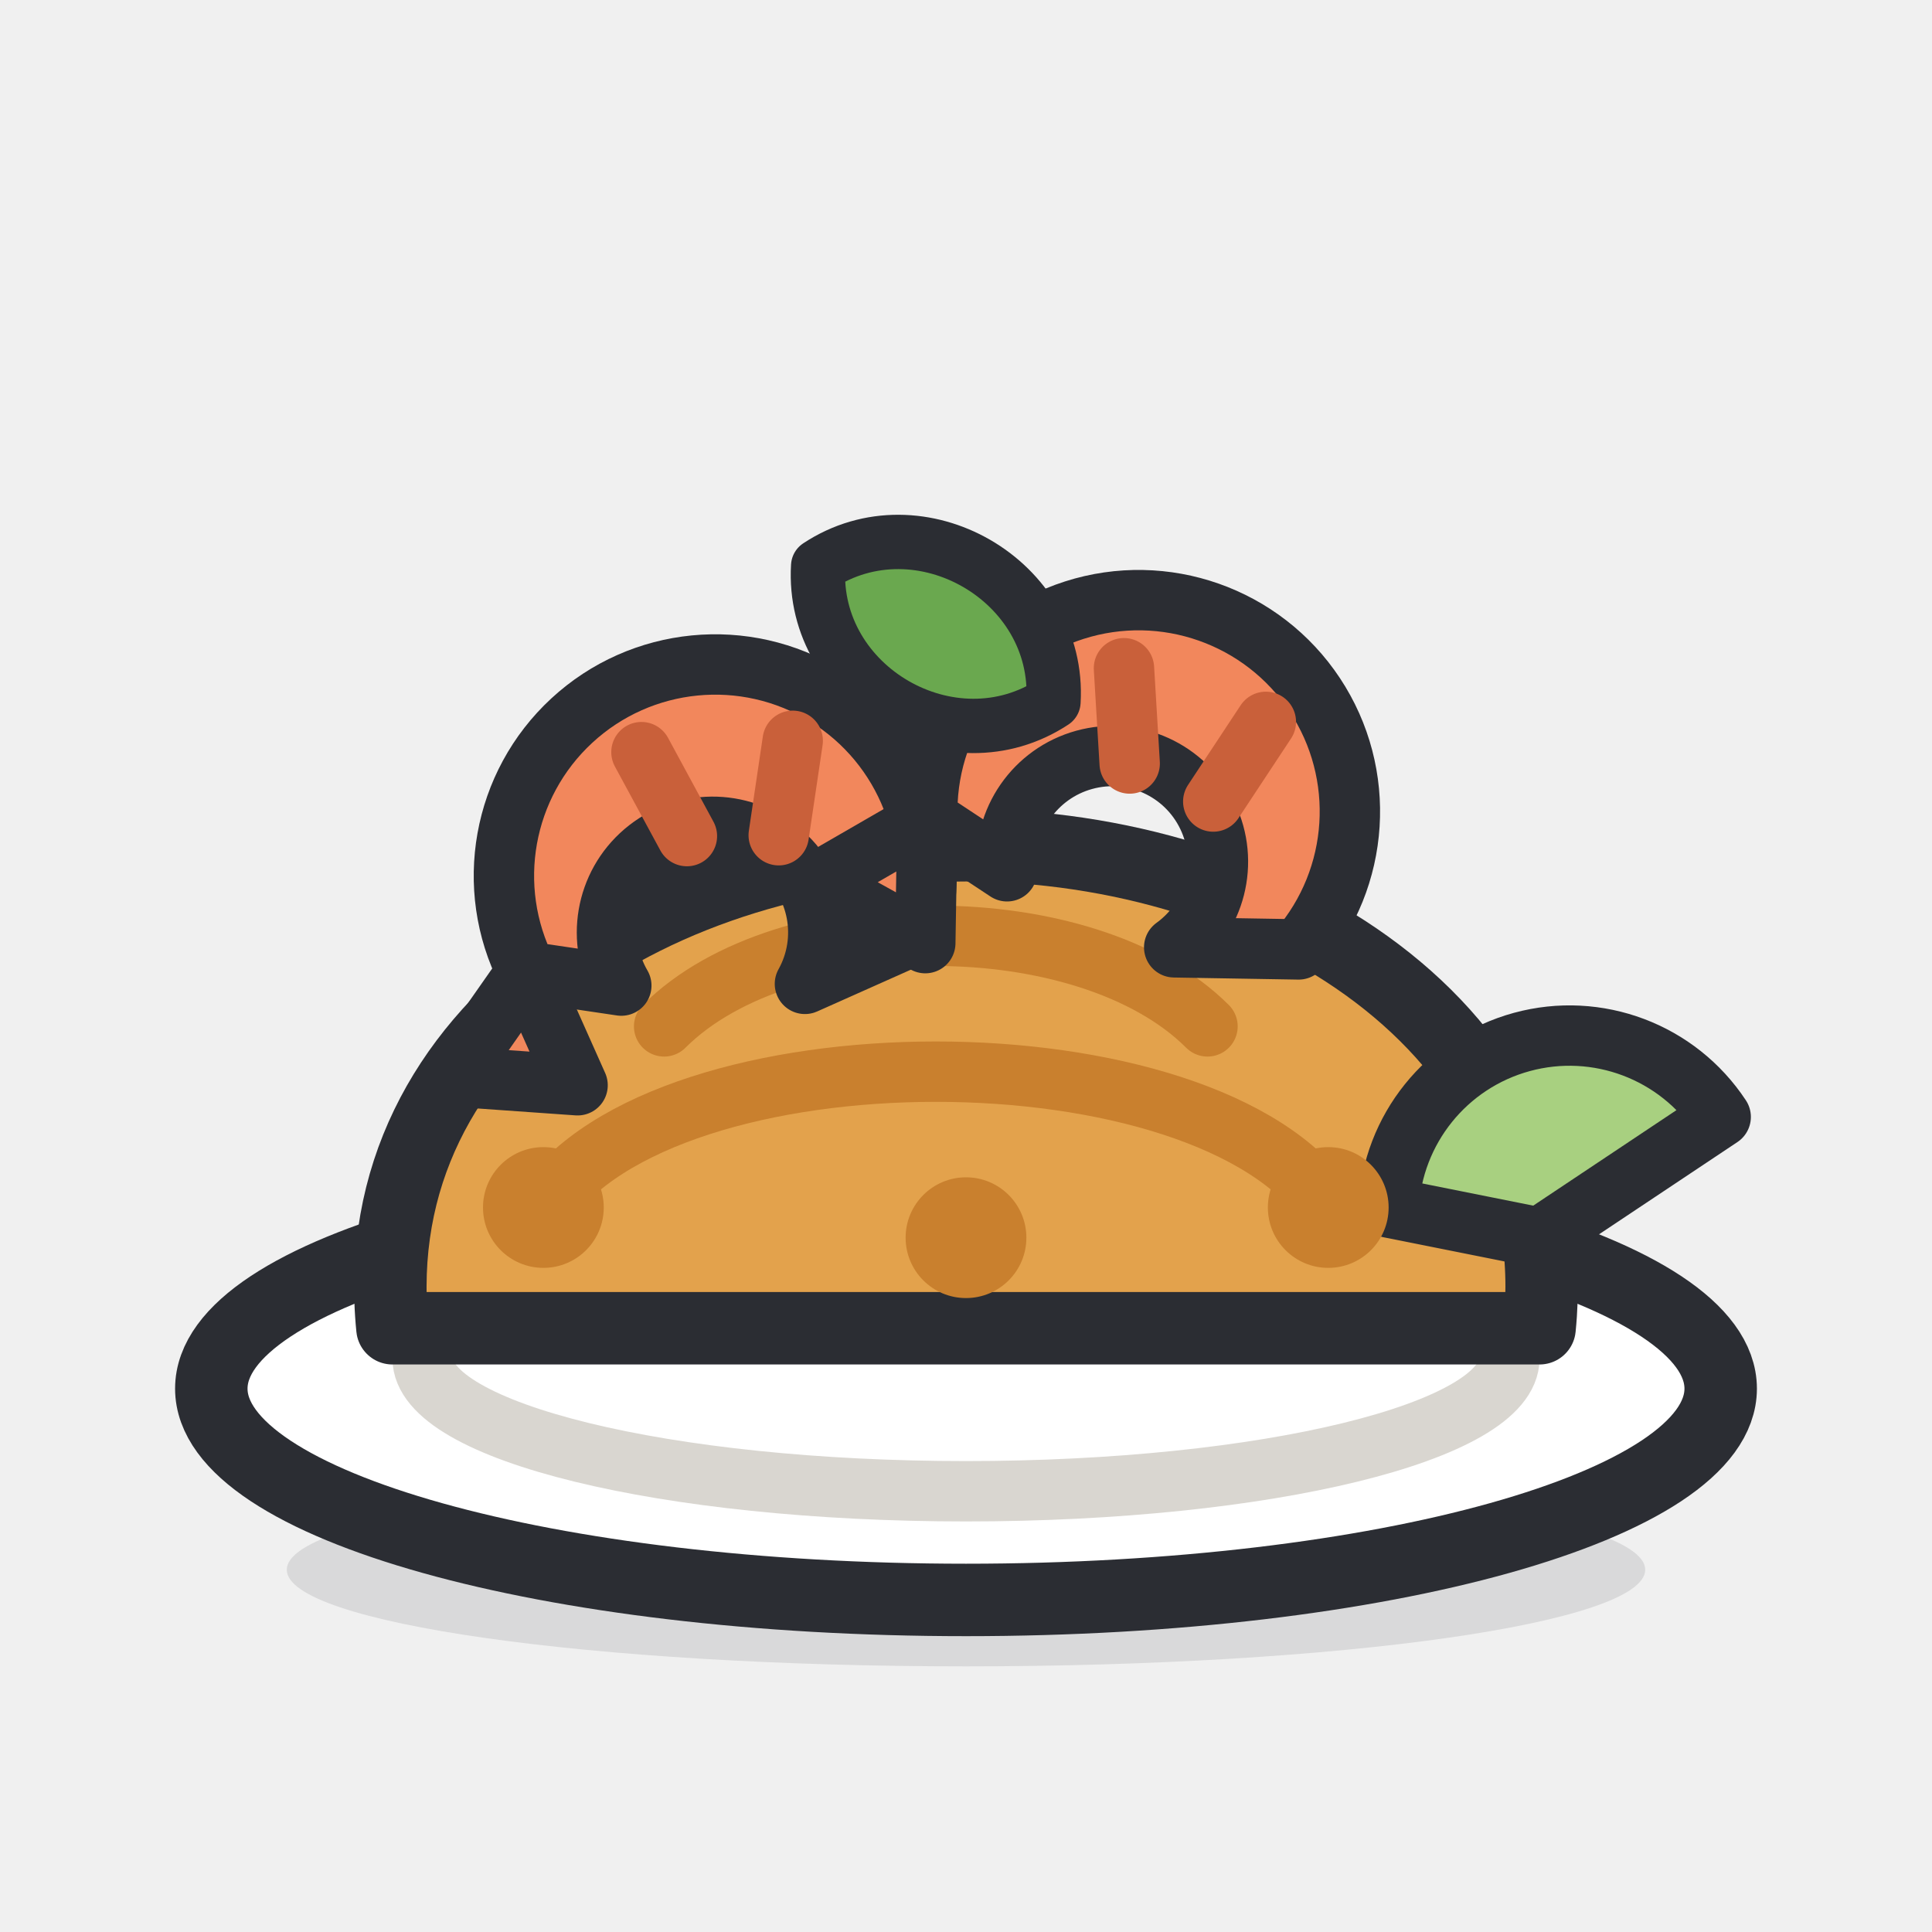
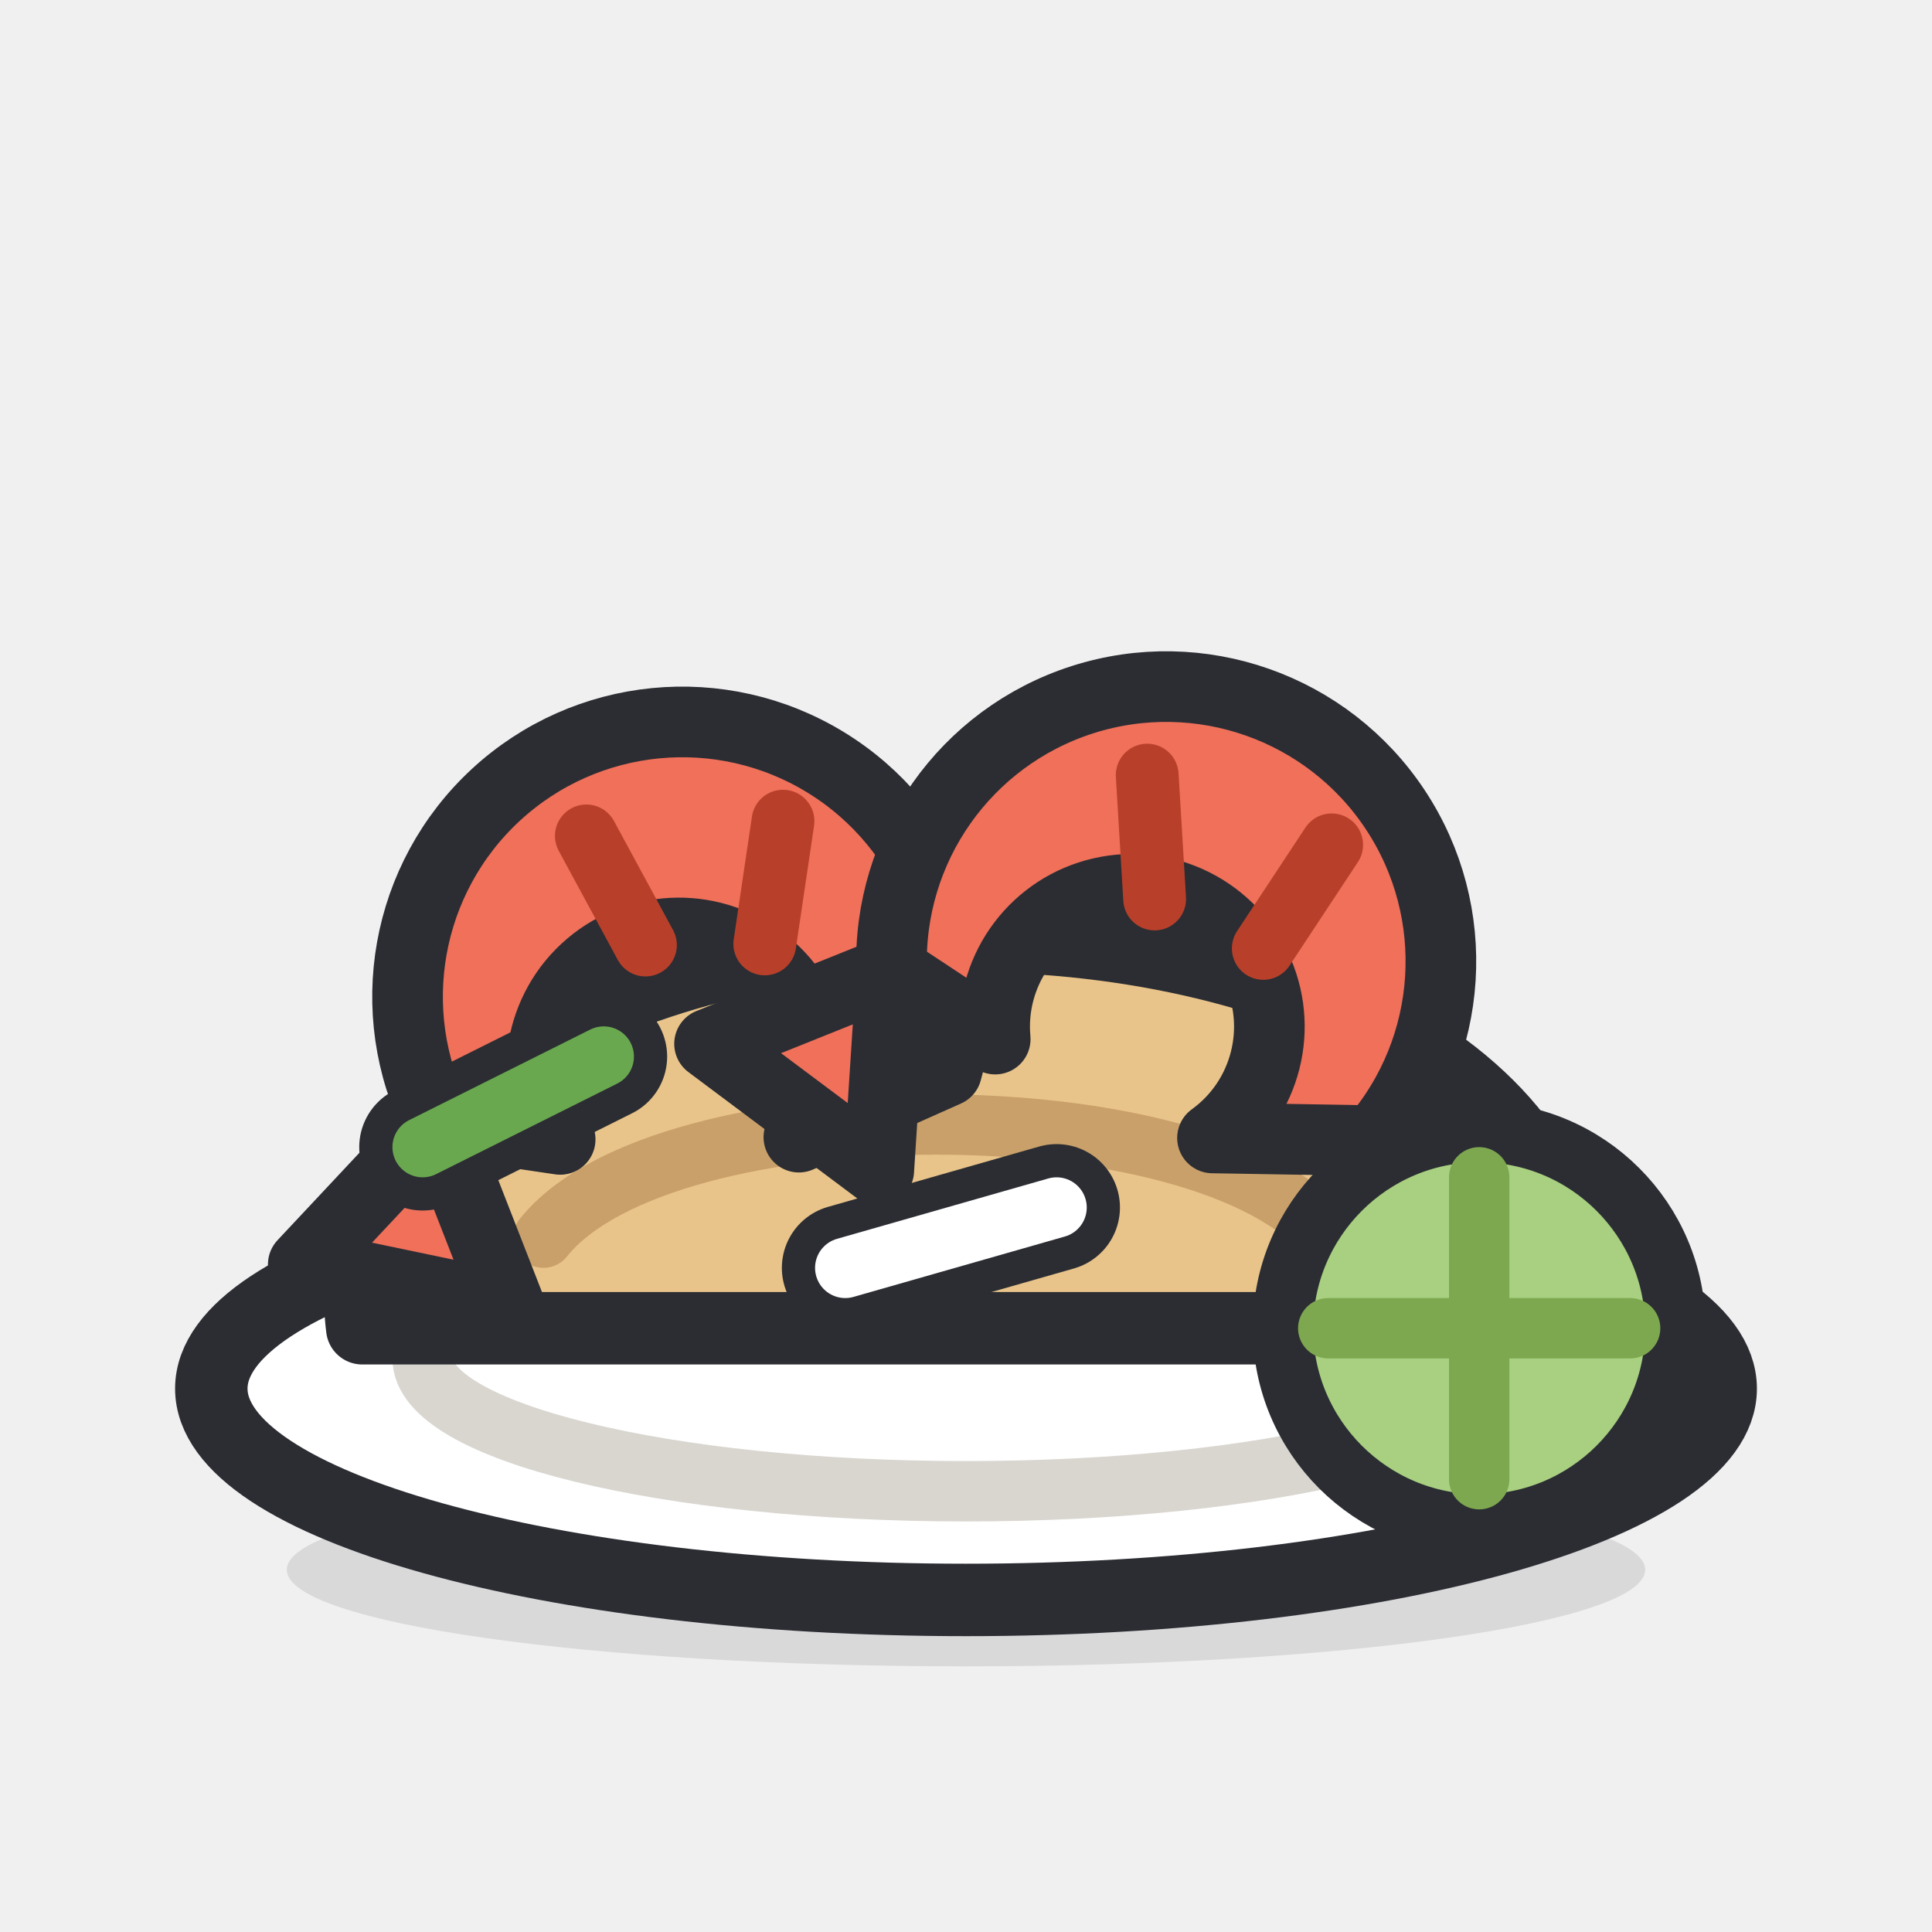
<svg xmlns="http://www.w3.org/2000/svg" viewBox="0 0 64 64">
  <ellipse cx="32" cy="52" rx="22.5" ry="3.2" fill="#2b2d33" opacity=".12" />
  <g fill="#ffffff" stroke="#2b2d33" stroke-width="2.4" stroke-linejoin="round" stroke-linecap="round">
    <ellipse cx="32" cy="46" rx="25" ry="7" />
  </g>
  <g fill="none" stroke="#d9d6d0" stroke-width="2.0" stroke-linecap="round" stroke-linejoin="round">
    <ellipse cx="32" cy="45" rx="18" ry="4.4" />
  </g>
-   <g fill="#e3a24c" stroke="#2b2d33" stroke-width="2.4" stroke-linejoin="round" stroke-linecap="round">
-     <path d="M13 44c-1-10 9-16 19-16s20 6 19 16z" />
+   <g fill="#e9c48a" stroke="#2b2d33" stroke-width="2.4" stroke-linejoin="round" stroke-linecap="round">
+     <path d="M12 44c-1-8 9-13 20-13s21 5 20 13z" />
  </g>
-   <g fill="none" stroke="#c9802e" stroke-width="2.0" stroke-linecap="round" stroke-linejoin="round">
-     <path d="M18 40c4-6 22-6 26 0M22 34c4-4 14-4 18 0" />
+   <g fill="none" stroke="#c9a06a" stroke-width="2.0" stroke-linecap="round" stroke-linejoin="round">
+     <path d="M18 41c4-5 22-5 26 0" />
  </g>
-   <g transform="translate(24 29) rotate(-10)">
-     <g fill="#f2875c" stroke="#2b2d33" stroke-width="2.0" stroke-linejoin="round" stroke-linecap="round">
+   <g transform="translate(23 33) rotate(-10) scale(1.3)">
+     <g fill="#f0705a" stroke="#2b2d33" stroke-width="1.8" stroke-linejoin="round" stroke-linecap="round">
      <path d="M-7 2a7 7 0 1 1 13 1l-4 1a3.5 3.5 0 1 0-6-1z" />
    </g>
-     <g fill="#f2875c" stroke="#2b2d33" stroke-width="2.0" stroke-linejoin="round" stroke-linecap="round">
-       <path d="M-7 2l-3 3 4 1z" />
+     <g fill="#f0705a" stroke="#2b2d33" stroke-width="1.8" stroke-linejoin="round" stroke-linecap="round">
+       <path d="M-7 2l-4 3 5 2z" />
    </g>
-     <g fill="none" stroke="#c9603a" stroke-width="2.0" stroke-linecap="round" stroke-linejoin="round">
+     <g fill="none" stroke="#b8402a" stroke-width="1.6" stroke-linecap="round" stroke-linejoin="round">
      <path d="M-2-4.5l1 3M3-4l-1 3" />
    </g>
  </g>
-   <g transform="translate(38 27) rotate(15)">
-     <g fill="#f2875c" stroke="#2b2d33" stroke-width="2.0" stroke-linejoin="round" stroke-linecap="round">
+   <g transform="translate(39 32) rotate(15) scale(1.3)">
+     <g fill="#f0705a" stroke="#2b2d33" stroke-width="1.8" stroke-linejoin="round" stroke-linecap="round">
      <path d="M-7 2a7 7 0 1 1 13 1l-4 1a3.5 3.5 0 1 0-6-1z" />
    </g>
-     <g fill="#f2875c" stroke="#2b2d33" stroke-width="2.0" stroke-linejoin="round" stroke-linecap="round">
-       <path d="M-7 2l-3 3 4 1z" />
+     <g fill="#f0705a" stroke="#2b2d33" stroke-width="1.8" stroke-linejoin="round" stroke-linecap="round">
+       <path d="M-7 2l-4 3 5 2z" />
    </g>
-     <g fill="none" stroke="#c9603a" stroke-width="2.0" stroke-linecap="round" stroke-linejoin="round">
+     <g fill="none" stroke="#b8402a" stroke-width="1.6" stroke-linecap="round" stroke-linejoin="round">
      <path d="M-2-4.5l1 3M3-4l-1 3" />
    </g>
  </g>
  <g fill="#a8d080" stroke="#2b2d33" stroke-width="2.0" stroke-linejoin="round" stroke-linecap="round">
-     <path d="M46 40a6 6 0 0 1 11-3l-6 4z" />
+     <circle cx="49" cy="44" r="6.5" />
  </g>
-   <g fill="#c9802e">
-     <circle cx="18" cy="40" r="2" />
-     <circle cx="32" cy="41" r="2" />
-     <circle cx="44" cy="40" r="2" />
+   <g fill="none" stroke="#7ea84f" stroke-width="2.0" stroke-linecap="round" stroke-linejoin="round">
+     <path d="M49 39v10M44 44h10" />
  </g>
-   <g transform="translate(31 21) rotate(30) scale(0.9)">
-     <g fill="#6aa84f" stroke="#2b2d33" stroke-width="2.0" stroke-linejoin="round" stroke-linecap="round">
-       <path d="M-5 0c2-4 8-4 10 0-2 4-8 4-10 0z" />
-     </g>
+   <g fill="none" stroke="#2b2d33" stroke-width="4.2" stroke-linecap="round" stroke-linejoin="round">
+     <path d="M14 38l6-3" />
+   </g>
+   <g fill="none" stroke="#6aa84f" stroke-width="2" stroke-linecap="round" stroke-linejoin="round">
+     <path d="M14 38l6-3" />
+   </g>
+   <g fill="none" stroke="#2b2d33" stroke-width="4.2" stroke-linecap="round" stroke-linejoin="round">
+     <path d="M28 42l7-2" />
+   </g>
+   <g fill="none" stroke="#ffffff" stroke-width="2" stroke-linecap="round" stroke-linejoin="round">
+     <path d="M28 42l7-2" />
  </g>
</svg>
